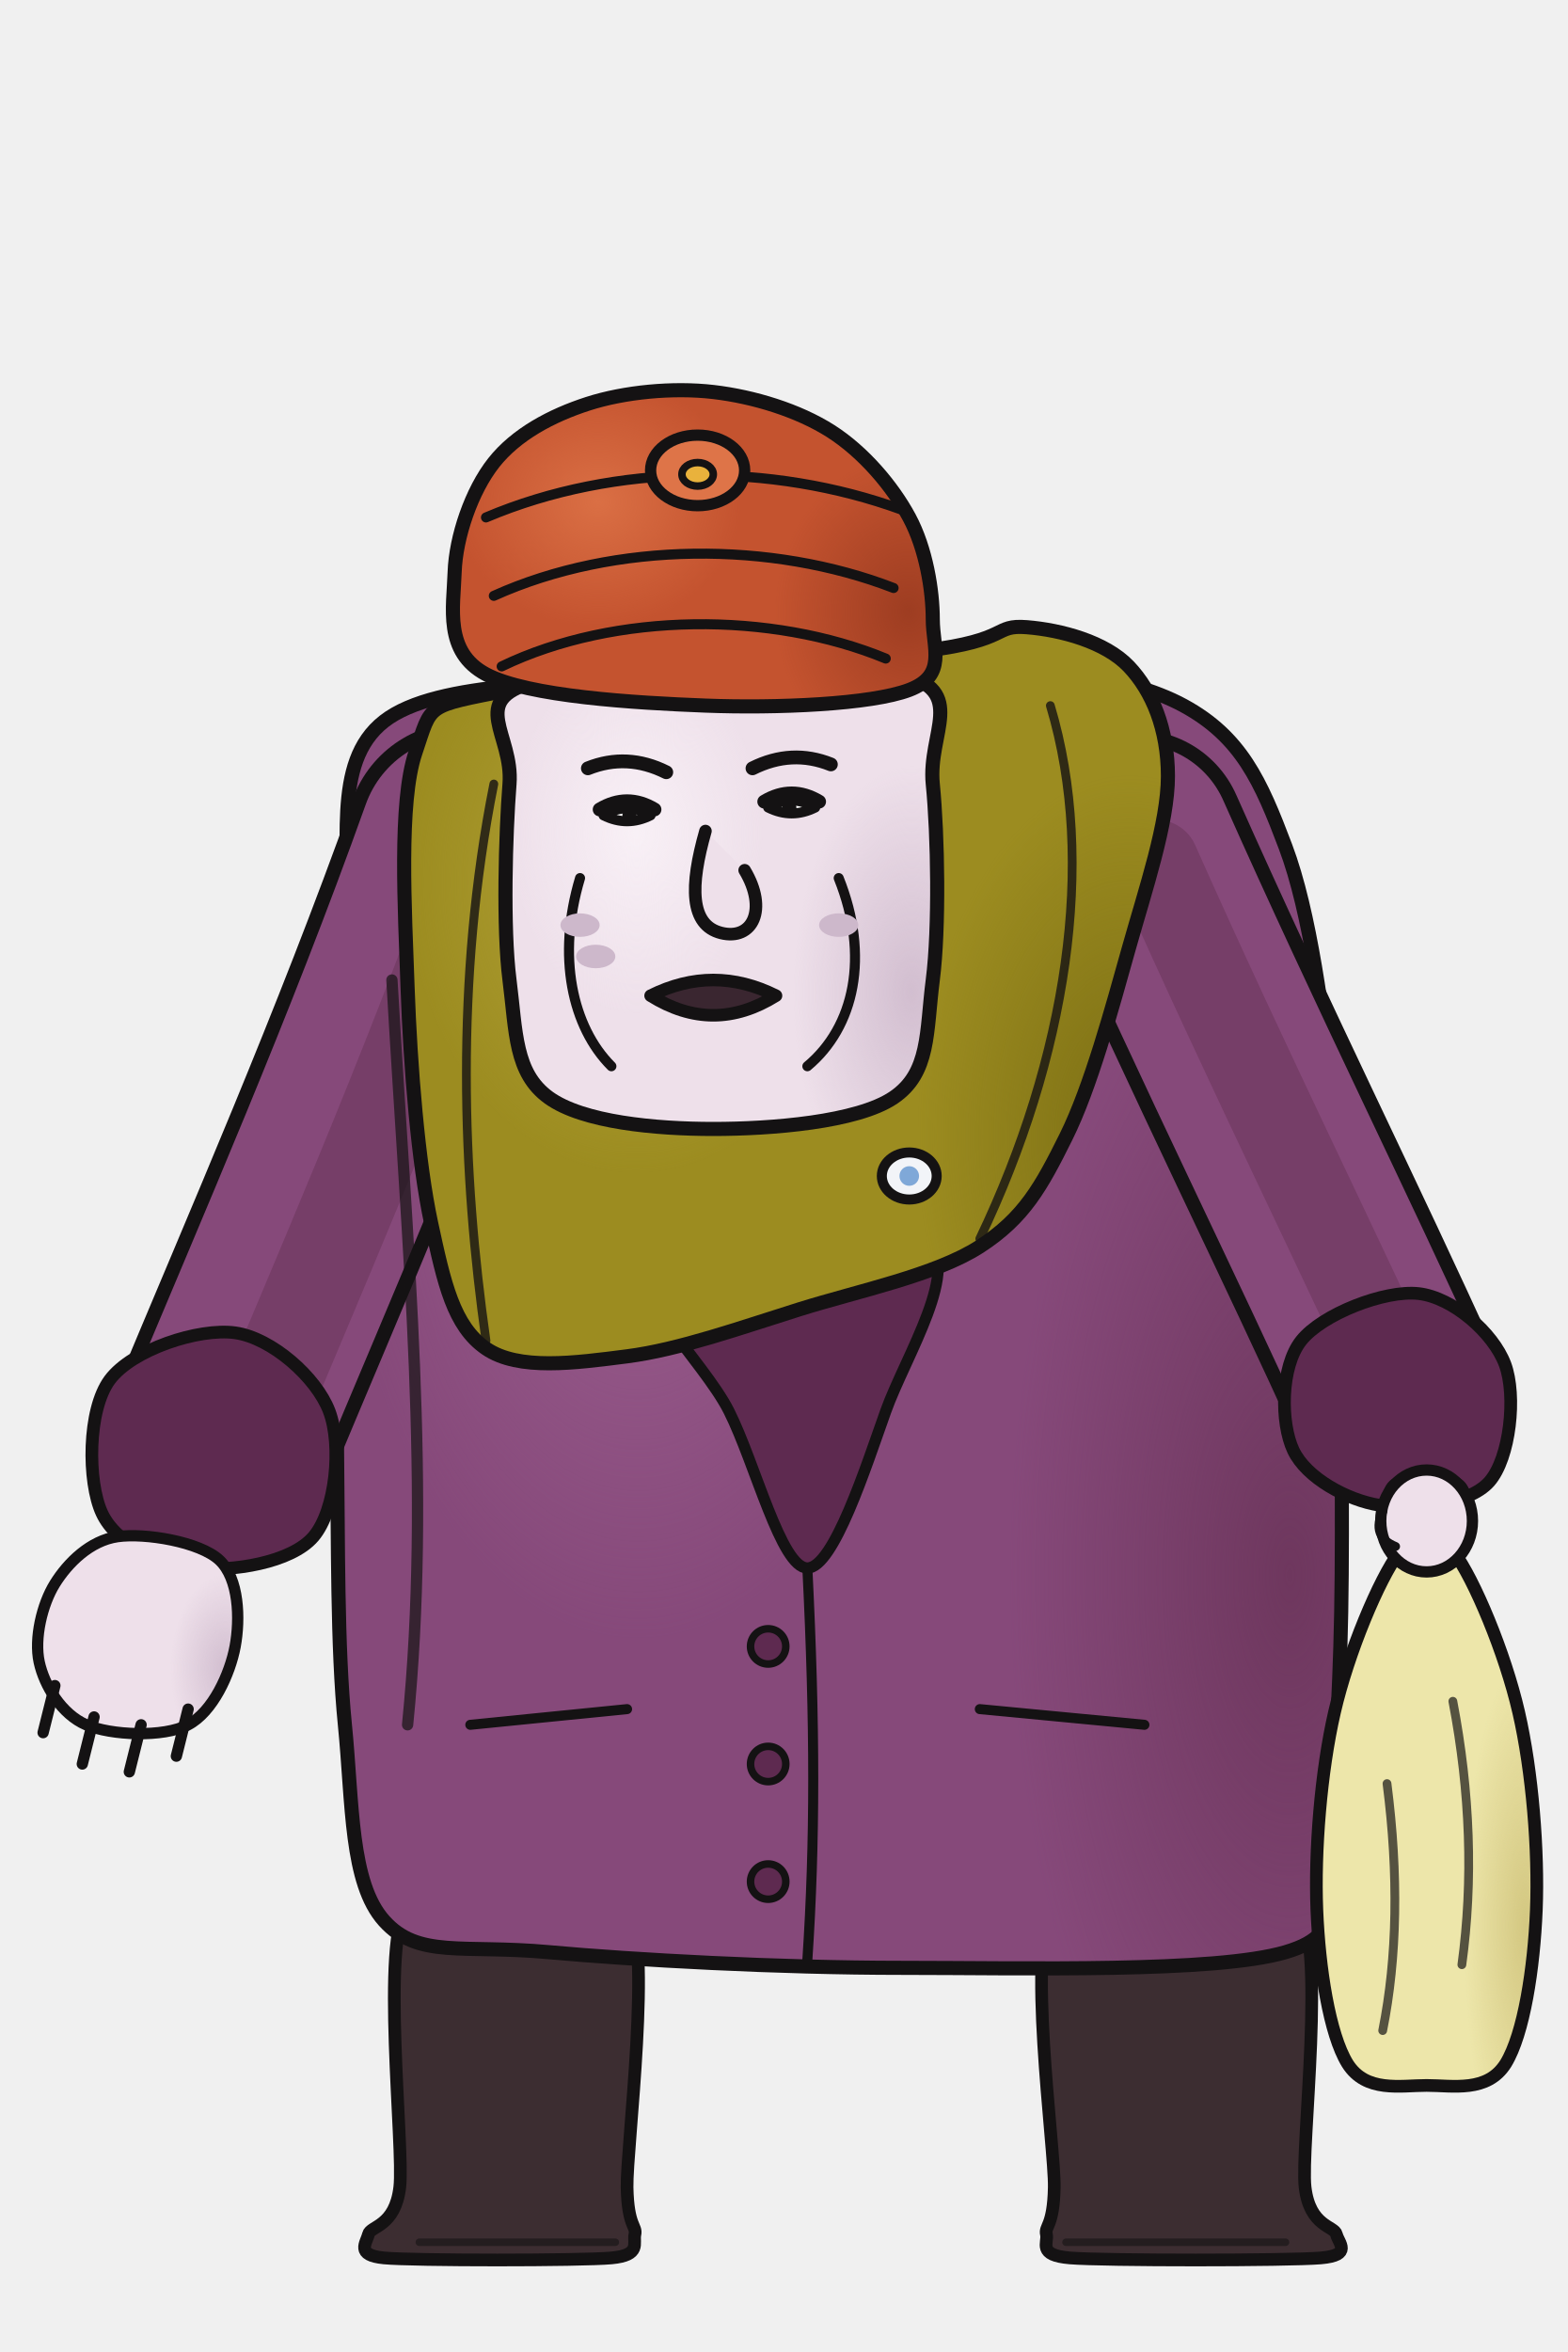
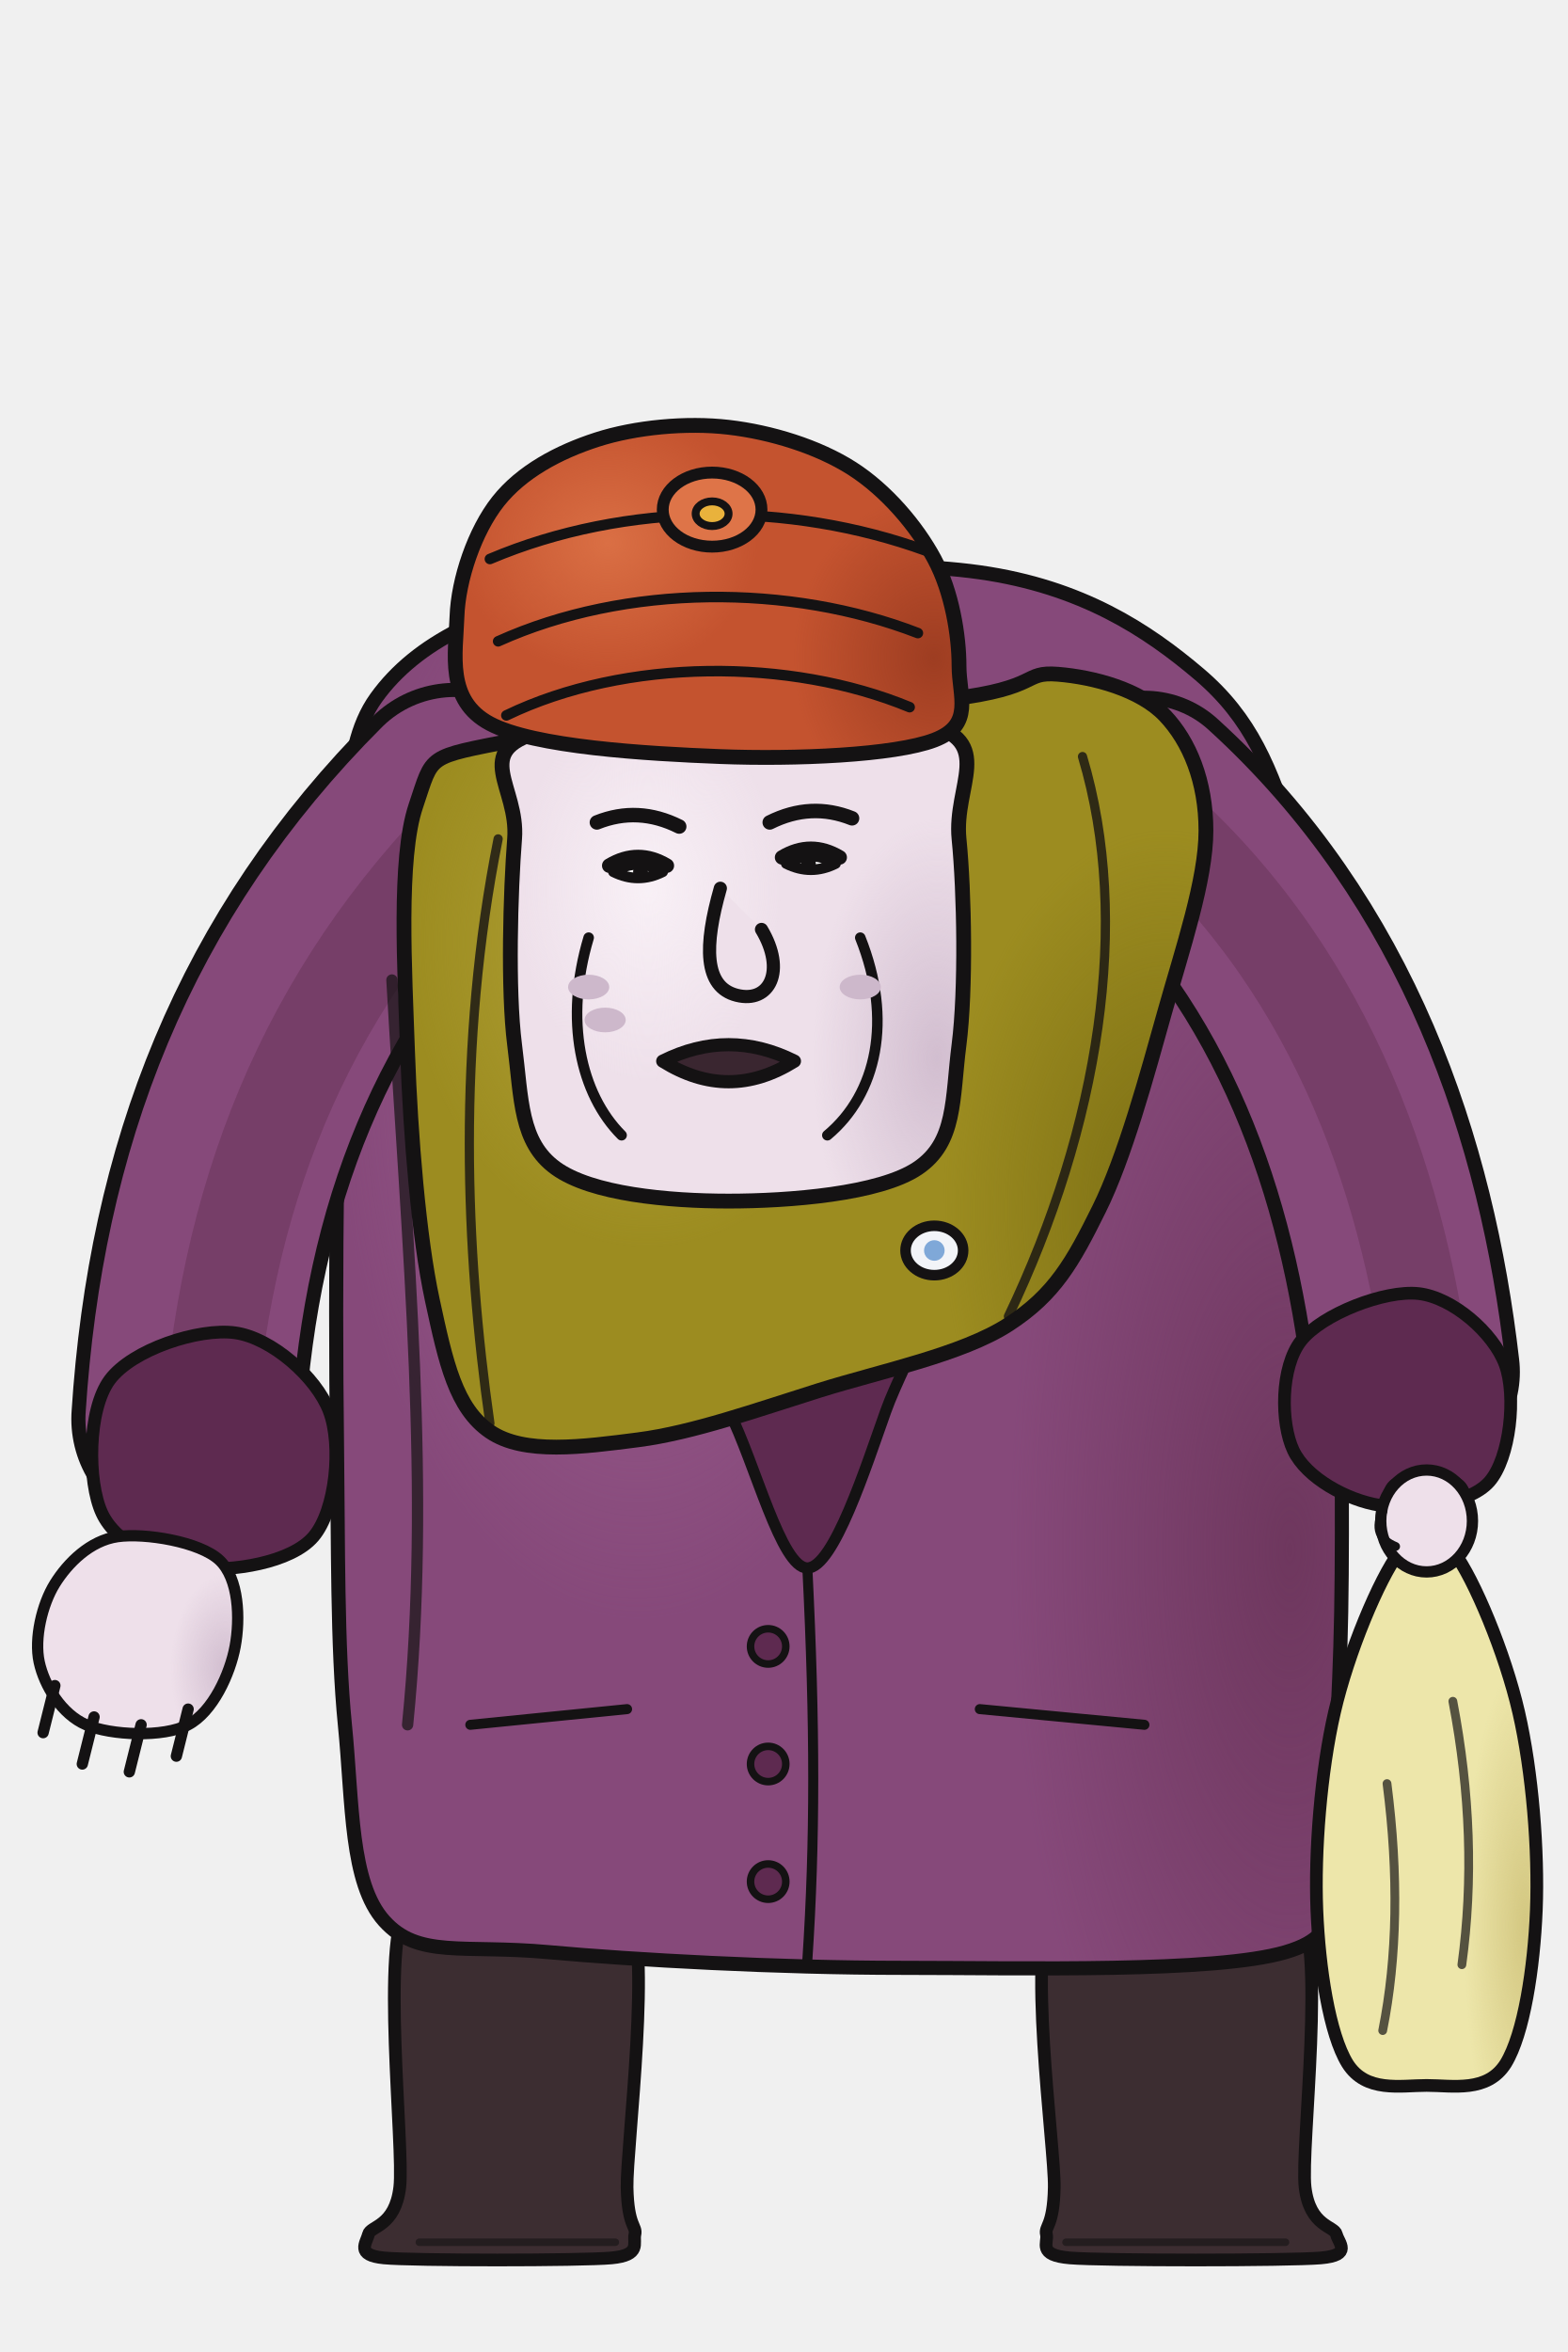
<svg xmlns="http://www.w3.org/2000/svg" width="800" height="1200" viewBox="0 0 400 600">
  <defs>
    <radialGradient id="g1">
      <stop offset="0" stop-color="#9E6192" stop-opacity="0.85" />
      <stop offset="0.0" stop-color="#9E6192" stop-opacity="0.85" />
      <stop offset="1" stop-color="#9E6192" stop-opacity="0" />
    </radialGradient>
    <clipPath id="s1">
-       <path d="M98.0,184.0 C111.7,173.3 146.3,174.7 170.0,172.0 C193.7,169.3 218.0,166.7 240.0,168.0 C262.0,169.3 287.3,172.0 302.0,180.0 C316.7,188.0 321.7,199.3 328.0,216.0 C334.3,232.7 337.7,259.3 340.0,280.0 C342.3,300.7 341.7,316.7 342.0,340.0 C342.3,363.3 342.7,398.3 342.0,420.0 C341.3,441.7 340.3,457.0 338.0,470.0 C335.7,483.0 346.0,492.7 328.0,498.0 C310.0,503.3 261.3,502.0 230.0,502.0 C198.7,502.0 162.0,500.0 140.0,498.0 C118.0,496.0 106.7,499.7 98.0,490.0 C89.3,480.3 90.0,460.0 88.0,440.0 C86.0,420.0 86.3,393.3 86.0,370.0 C85.7,346.7 85.7,322.3 86.0,300.0 C86.3,277.7 86.0,255.3 88.0,236.0 C90.0,216.7 84.3,194.7 98.0,184.0 Z" />
+       <path d="M96.0,178.0 C106.3,163.7 124.3,155.3 150.0,150.0 C175.7,144.7 224.0,142.3 250.0,146.0 C276.0,149.7 292.7,160.7 306.0,172.0 C319.3,183.3 324.3,196.0 330.0,214.0 C335.7,232.0 338.0,259.0 340.0,280.0 C342.0,301.0 341.7,316.7 342.0,340.0 C342.3,363.3 342.7,398.3 342.0,420.0 C341.3,441.7 340.3,457.0 338.0,470.0 C335.7,483.0 346.0,492.7 328.0,498.0 C310.0,503.3 261.3,502.0 230.0,502.0 C198.7,502.0 162.0,500.0 140.0,498.0 C118.0,496.0 106.7,499.7 98.0,490.0 C89.3,480.3 90.0,460.0 88.0,440.0 C86.0,420.0 86.3,393.3 86.0,370.0 C85.7,346.7 85.7,322.3 86.0,300.0 C86.3,277.7 86.3,256.3 88.0,236.0 C89.7,215.7 85.7,192.3 96.0,178.0 Z" />
    </clipPath>
    <radialGradient id="g2">
      <stop offset="0" stop-color="#6A3459" stop-opacity="0.85" />
      <stop offset="0.0" stop-color="#6A3459" stop-opacity="0.85" />
      <stop offset="1" stop-color="#6A3459" stop-opacity="0" />
    </radialGradient>
    <clipPath id="s2">
-       <path d="M98.0,184.0 C111.7,173.3 146.3,174.7 170.0,172.0 C193.7,169.3 218.0,166.7 240.0,168.0 C262.0,169.3 287.3,172.0 302.0,180.0 C316.7,188.0 321.7,199.3 328.0,216.0 C334.3,232.7 337.7,259.3 340.0,280.0 C342.3,300.7 341.7,316.7 342.0,340.0 C342.3,363.3 342.7,398.3 342.0,420.0 C341.3,441.7 340.3,457.0 338.0,470.0 C335.7,483.0 346.0,492.7 328.0,498.0 C310.0,503.3 261.3,502.0 230.0,502.0 C198.7,502.0 162.0,500.0 140.0,498.0 C118.0,496.0 106.7,499.7 98.0,490.0 C89.3,480.3 90.0,460.0 88.0,440.0 C86.0,420.0 86.3,393.3 86.0,370.0 C85.7,346.7 85.7,322.3 86.0,300.0 C86.3,277.7 86.0,255.3 88.0,236.0 C90.0,216.7 84.3,194.7 98.0,184.0 Z" />
+       <path d="M96.0,178.0 C106.3,163.7 124.3,155.3 150.0,150.0 C175.7,144.7 224.0,142.3 250.0,146.0 C276.0,149.7 292.7,160.7 306.0,172.0 C319.3,183.3 324.3,196.0 330.0,214.0 C335.7,232.0 338.0,259.0 340.0,280.0 C342.0,301.0 341.7,316.7 342.0,340.0 C342.3,363.3 342.7,398.3 342.0,420.0 C341.3,441.7 340.3,457.0 338.0,470.0 C335.7,483.0 346.0,492.7 328.0,498.0 C310.0,503.3 261.3,502.0 230.0,502.0 C198.7,502.0 162.0,500.0 140.0,498.0 C118.0,496.0 106.7,499.7 98.0,490.0 C89.3,480.3 90.0,460.0 88.0,440.0 C86.0,420.0 86.3,393.3 86.0,370.0 C85.7,346.7 85.7,322.3 86.0,300.0 C86.3,277.7 86.3,256.3 88.0,236.0 C89.7,215.7 85.7,192.3 96.0,178.0 Z" />
    </clipPath>
    <radialGradient id="g3">
      <stop offset="0" stop-color="#CDB8CB" stop-opacity="0.85" />
      <stop offset="0.0" stop-color="#CDB8CB" stop-opacity="0.85" />
      <stop offset="1" stop-color="#CDB8CB" stop-opacity="0" />
    </radialGradient>
    <clipPath id="s3">
      <path d="M30.0,392.0 C37.0,391.0 51.0,393.3 56.0,398.0 C61.0,402.7 61.3,413.0 60.0,420.0 C58.7,427.0 54.3,436.7 48.0,440.0 C41.7,443.3 28.3,442.7 22.0,440.0 C15.7,437.3 11.3,430.0 10.0,424.0 C8.7,418.0 10.7,409.3 14.0,404.0 C17.3,398.7 23.0,393.0 30.0,392.0 Z" />
    </clipPath>
    <radialGradient id="g4">
      <stop offset="0" stop-color="#CFC27A" stop-opacity="0.85" />
      <stop offset="0.0" stop-color="#CFC27A" stop-opacity="0.85" />
      <stop offset="1" stop-color="#CFC27A" stop-opacity="0" />
    </radialGradient>
    <clipPath id="s4">
      <path d="M357.0,396.0 C362.1,389.2 365.9,389.2 371.0,396.0 C376.1,402.8 384.0,421.6 387.5,436.8 C391.0,452.0 392.6,472.3 392.0,487.2 C391.4,502.1 388.8,518.9 384.2,526.4 C379.5,533.9 370.7,532.0 364.0,532.0 C357.3,532.0 348.5,533.9 343.8,526.4 C339.2,518.9 336.6,502.1 336.0,487.2 C335.4,472.3 337.0,452.0 340.5,436.8 C344.0,421.6 351.9,402.8 357.0,396.0 Z" />
    </clipPath>
    <radialGradient id="g5">
      <stop offset="0" stop-color="#B6A63C" stop-opacity="0.85" />
      <stop offset="0.0" stop-color="#B6A63C" stop-opacity="0.85" />
      <stop offset="1" stop-color="#B6A63C" stop-opacity="0" />
    </radialGradient>
    <clipPath id="s5">
      <path d="M106.0,192.0 C110.3,179.3 108.3,180.3 130.0,176.0 C151.7,171.7 214.0,168.7 236.0,166.0 C258.0,163.3 253.3,159.3 262.0,160.0 C270.7,160.7 282.0,163.7 288.0,170.0 C294.0,176.3 298.0,186.0 298.0,198.0 C298.0,210.0 292.3,226.7 288.0,242.0 C283.7,257.3 278.3,277.3 272.0,290.0 C265.7,302.7 261.3,310.7 250.0,318.0 C238.7,325.3 219.0,329.3 204.0,334.0 C189.0,338.7 173.3,344.3 160.0,346.0 C146.7,347.7 132.3,349.7 124.0,344.0 C115.7,338.3 113.3,327.3 110.0,312.0 C106.7,296.7 104.7,272.0 104.0,252.0 C103.3,232.0 101.7,204.7 106.0,192.0 Z" />
    </clipPath>
    <radialGradient id="g6">
      <stop offset="0" stop-color="#776A12" stop-opacity="0.85" />
      <stop offset="0.0" stop-color="#776A12" stop-opacity="0.85" />
      <stop offset="1" stop-color="#776A12" stop-opacity="0" />
    </radialGradient>
    <clipPath id="s6">
      <path d="M106.0,192.0 C110.3,179.3 108.3,180.3 130.0,176.0 C151.7,171.7 214.0,168.7 236.0,166.0 C258.0,163.3 253.3,159.3 262.0,160.0 C270.7,160.7 282.0,163.7 288.0,170.0 C294.0,176.3 298.0,186.0 298.0,198.0 C298.0,210.0 292.3,226.7 288.0,242.0 C283.7,257.3 278.3,277.3 272.0,290.0 C265.7,302.7 261.3,310.7 250.0,318.0 C238.7,325.3 219.0,329.3 204.0,334.0 C189.0,338.7 173.3,344.3 160.0,346.0 C146.7,347.7 132.3,349.7 124.0,344.0 C115.7,338.3 113.3,327.3 110.0,312.0 C106.7,296.7 104.7,272.0 104.0,252.0 C103.3,232.0 101.7,204.7 106.0,192.0 Z" />
    </clipPath>
    <radialGradient id="g7">
      <stop offset="0" stop-color="#FAF3F8" stop-opacity="0.85" />
      <stop offset="0.0" stop-color="#FAF3F8" stop-opacity="0.85" />
      <stop offset="1" stop-color="#FAF3F8" stop-opacity="0" />
    </radialGradient>
    <clipPath id="s7">
      <path d="M136.0,174.0 C152.7,169.3 213.0,167.7 230.0,172.0 C247.0,176.3 236.7,187.0 238.0,200.0 C239.3,213.0 239.7,236.7 238.0,250.0 C236.3,263.3 237.3,273.7 228.0,280.0 C218.7,286.3 196.7,288.0 182.0,288.0 C167.3,288.0 148.7,286.3 140.0,280.0 C131.3,273.7 131.7,263.3 130.0,250.0 C128.3,236.7 129.0,212.7 130.0,200.0 C131.0,187.3 119.3,178.7 136.0,174.0 Z" />
    </clipPath>
    <radialGradient id="g8">
      <stop offset="0" stop-color="#CDB8CB" stop-opacity="0.85" />
      <stop offset="0.0" stop-color="#CDB8CB" stop-opacity="0.85" />
      <stop offset="1" stop-color="#CDB8CB" stop-opacity="0" />
    </radialGradient>
    <clipPath id="s8">
      <path d="M136.0,174.0 C152.7,169.3 213.0,167.7 230.0,172.0 C247.0,176.3 236.7,187.0 238.0,200.0 C239.3,213.0 239.7,236.7 238.0,250.0 C236.3,263.3 237.3,273.7 228.0,280.0 C218.7,286.3 196.7,288.0 182.0,288.0 C167.3,288.0 148.7,286.3 140.0,280.0 C131.3,273.7 131.7,263.3 130.0,250.0 C128.3,236.7 129.0,212.7 130.0,200.0 C131.0,187.3 119.3,178.7 136.0,174.0 Z" />
    </clipPath>
    <radialGradient id="g9">
      <stop offset="0" stop-color="#DE7448" stop-opacity="0.85" />
      <stop offset="0.0" stop-color="#DE7448" stop-opacity="0.85" />
      <stop offset="1" stop-color="#DE7448" stop-opacity="0" />
    </radialGradient>
    <clipPath id="s9">
      <path d="M124.0,172.0 C113.3,166.3 115.7,155.0 116.0,146.0 C116.3,137.0 120.3,125.2 126.0,118.0 C131.7,110.8 140.7,106.0 150.0,103.0 C159.3,100.0 171.7,98.8 182.0,100.0 C192.3,101.2 203.7,104.7 212.0,110.0 C220.3,115.3 227.7,124.0 232.0,132.0 C236.3,140.0 238.0,150.7 238.0,158.0 C238.0,165.3 241.7,172.3 232.0,176.0 C222.3,179.7 198.0,180.7 180.0,180.0 C162.0,179.3 134.7,177.7 124.0,172.0 Z" />
    </clipPath>
    <radialGradient id="g10">
      <stop offset="0" stop-color="#97391F" stop-opacity="0.85" />
      <stop offset="0.0" stop-color="#97391F" stop-opacity="0.85" />
      <stop offset="1" stop-color="#97391F" stop-opacity="0" />
    </radialGradient>
    <clipPath id="s10">
      <path d="M124.0,172.0 C113.3,166.3 115.7,155.0 116.0,146.0 C116.3,137.0 120.3,125.2 126.0,118.0 C131.7,110.8 140.7,106.0 150.0,103.0 C159.3,100.0 171.7,98.8 182.0,100.0 C192.3,101.2 203.7,104.7 212.0,110.0 C220.3,115.3 227.7,124.0 232.0,132.0 C236.3,140.0 238.0,150.7 238.0,158.0 C238.0,165.3 241.7,172.3 232.0,176.0 C222.3,179.7 198.0,180.7 180.0,180.0 C162.0,179.3 134.7,177.7 124.0,172.0 Z" />
    </clipPath>
  </defs>
  <path d="M104.0,486.0 C111.0,477.4 153.3,477.4 160.0,486.0 C166.7,494.6 159.8,547.9 160.0,558.0 C160.2,568.1 162.5,567.8 162.0,570.0 C161.5,572.2 163.7,575.3 156.0,576.0 C148.3,576.7 105.4,576.7 98.0,576.0 C90.6,575.3 93.5,572.2 94.0,570.0 C94.5,567.8 100.8,568.1 102.0,558.0 C103.2,547.9 97.0,494.6 104.0,486.0 Z" fill="#3C2D31" />
  <path d="M104.0,486.0 C111.0,477.4 153.3,477.4 160.0,486.0 C166.7,494.6 159.8,547.9 160.0,558.0 C160.2,568.1 162.5,567.8 162.0,570.0 C161.5,572.2 163.7,575.3 156.0,576.0 C148.3,576.7 105.4,576.7 98.0,576.0 C90.6,575.3 93.5,572.2 94.0,570.0 C94.5,567.8 100.8,568.1 102.0,558.0 C103.2,547.9 97.0,494.6 104.0,486.0 Z" fill="none" stroke="#141213" stroke-width="3.24" stroke-linejoin="round" stroke-linecap="round" />
  <path d="M107.0,572.0 L157.0,572.0" fill="none" stroke="#141213" stroke-width="1.92" stroke-linejoin="round" stroke-linecap="round" opacity="0.6" />
  <path d="M269.0,486.0 C276.4,477.4 323.3,477.4 331.0,486.0 C338.7,494.6 331.8,547.9 333.0,558.0 C334.2,568.1 340.5,567.8 341.0,570.0 C341.5,572.2 345.2,575.3 337.0,576.0 C328.8,576.7 281.4,576.7 273.0,576.0 C264.6,575.3 267.5,572.2 267.0,570.0 C266.5,567.8 268.8,568.1 269.0,558.0 C269.2,547.9 261.6,494.6 269.0,486.0 Z" fill="#3C2D31" />
  <path d="M269.0,486.0 C276.4,477.4 323.3,477.4 331.0,486.0 C338.7,494.6 331.8,547.9 333.0,558.0 C334.2,568.1 340.5,567.8 341.0,570.0 C341.5,572.2 345.2,575.3 337.0,576.0 C328.8,576.7 281.4,576.7 273.0,576.0 C264.6,575.3 267.5,572.2 267.0,570.0 C266.5,567.8 268.8,568.1 269.0,558.0 C269.2,547.9 261.6,494.6 269.0,486.0 Z" fill="none" stroke="#141213" stroke-width="3.24" stroke-linejoin="round" stroke-linecap="round" />
  <path d="M272.0,572.0 L328.0,572.0" fill="none" stroke="#141213" stroke-width="1.92" stroke-linejoin="round" stroke-linecap="round" opacity="0.6" />
-   <path d="M98.0,184.0 C111.7,173.3 146.3,174.7 170.0,172.0 C193.7,169.3 218.0,166.7 240.0,168.0 C262.0,169.3 287.3,172.0 302.0,180.0 C316.7,188.0 321.7,199.3 328.0,216.0 C334.3,232.7 337.7,259.3 340.0,280.0 C342.3,300.7 341.7,316.7 342.0,340.0 C342.3,363.3 342.7,398.3 342.0,420.0 C341.3,441.7 340.3,457.0 338.0,470.0 C335.7,483.0 346.0,492.7 328.0,498.0 C310.0,503.3 261.3,502.0 230.0,502.0 C198.7,502.0 162.0,500.0 140.0,498.0 C118.0,496.0 106.7,499.7 98.0,490.0 C89.3,480.3 90.0,460.0 88.0,440.0 C86.0,420.0 86.3,393.3 86.0,370.0 C85.7,346.7 85.7,322.3 86.0,300.0 C86.3,277.7 86.0,255.3 88.0,236.0 C90.0,216.7 84.3,194.7 98.0,184.0 Z" fill="#86497A" />
+   <path d="M96.0,178.0 C106.3,163.7 124.3,155.3 150.0,150.0 C175.7,144.7 224.0,142.3 250.0,146.0 C276.0,149.7 292.7,160.7 306.0,172.0 C319.3,183.3 324.3,196.0 330.0,214.0 C335.7,232.0 338.0,259.0 340.0,280.0 C342.0,301.0 341.7,316.7 342.0,340.0 C342.3,363.3 342.7,398.3 342.0,420.0 C341.3,441.7 340.3,457.0 338.0,470.0 C335.7,483.0 346.0,492.7 328.0,498.0 C310.0,503.3 261.3,502.0 230.0,502.0 C198.7,502.0 162.0,500.0 140.0,498.0 C118.0,496.0 106.7,499.7 98.0,490.0 C89.3,480.3 90.0,460.0 88.0,440.0 C86.0,420.0 86.3,393.3 86.0,370.0 C85.7,346.7 85.7,322.3 86.0,300.0 C86.3,277.7 86.3,256.3 88.0,236.0 C89.7,215.7 85.7,192.3 96.0,178.0 Z" fill="#86497A" />
  <g clip-path="url(#s1)">
-     <ellipse cx="162.8" cy="284.9" rx="76.8" ry="133.6" fill="url(#g1)" />
+     <ellipse cx="162.8" cy="270.6" rx="76.8" ry="142.4" fill="url(#g1)" />
  </g>
  <g clip-path="url(#s2)">
-     <ellipse cx="329.2" cy="401.8" rx="71.7" ry="167.0" fill="url(#g2)" />
+     <ellipse cx="329.2" cy="395.2" rx="71.7" ry="178.0" fill="url(#g2)" />
  </g>
-   <path d="M98.0,184.0 C111.7,173.3 146.3,174.7 170.0,172.0 C193.7,169.3 218.0,166.7 240.0,168.0 C262.0,169.3 287.3,172.0 302.0,180.0 C316.7,188.0 321.7,199.3 328.0,216.0 C334.3,232.7 337.7,259.3 340.0,280.0 C342.3,300.7 341.7,316.7 342.0,340.0 C342.3,363.3 342.7,398.3 342.0,420.0 C341.3,441.7 340.3,457.0 338.0,470.0 C335.7,483.0 346.0,492.7 328.0,498.0 C310.0,503.3 261.3,502.0 230.0,502.0 C198.7,502.0 162.0,500.0 140.0,498.0 C118.0,496.0 106.7,499.7 98.0,490.0 C89.3,480.3 90.0,460.0 88.0,440.0 C86.0,420.0 86.3,393.3 86.0,370.0 C85.7,346.7 85.7,322.3 86.0,300.0 C86.3,277.7 86.0,255.3 88.0,236.0 C90.0,216.7 84.3,194.7 98.0,184.0 Z" fill="none" stroke="#141213" stroke-width="3.6" stroke-linejoin="round" stroke-linecap="round" />
-   <path d="M118,214 C98,270 76,320 56,368" fill="none" stroke="#141213" stroke-width="59.6" stroke-linejoin="round" stroke-linecap="round" />
-   <path d="M118,214 C98,270 76,320 56,368" fill="none" stroke="#86497A" stroke-width="52.4" stroke-linejoin="round" stroke-linecap="round" />
-   <path d="M118,214 C98,270 76,320 56,368" fill="none" stroke="#6A3459" stroke-width="23.58" stroke-linejoin="round" stroke-linecap="round" transform="translate(5,6)" opacity="0.55" />
-   <path d="M290,214 C314,268 338,316 356,356" fill="none" stroke="#141213" stroke-width="55.6" stroke-linejoin="round" stroke-linecap="round" />
-   <path d="M290,214 C314,268 338,316 356,356" fill="none" stroke="#86497A" stroke-width="48.4" stroke-linejoin="round" stroke-linecap="round" />
-   <path d="M290,214 C314,268 338,316 356,356" fill="none" stroke="#6A3459" stroke-width="21.78" stroke-linejoin="round" stroke-linecap="round" transform="translate(5,6)" opacity="0.55" />
+   <path d="M96.0,178.0 C106.3,163.7 124.3,155.3 150.0,150.0 C175.7,144.7 224.0,142.3 250.0,146.0 C276.0,149.7 292.7,160.7 306.0,172.0 C319.3,183.3 324.3,196.0 330.0,214.0 C335.7,232.0 338.0,259.0 340.0,280.0 C342.0,301.0 341.7,316.7 342.0,340.0 C342.3,363.3 342.7,398.3 342.0,420.0 C341.3,441.7 340.3,457.0 338.0,470.0 C335.7,483.0 346.0,492.7 328.0,498.0 C310.0,503.3 261.3,502.0 230.0,502.0 C198.7,502.0 162.0,500.0 140.0,498.0 C118.0,496.0 106.7,499.7 98.0,490.0 C89.3,480.3 90.0,460.0 88.0,440.0 C86.0,420.0 86.3,393.3 86.0,370.0 C85.7,346.7 85.7,322.3 86.0,300.0 C86.3,277.7 86.3,256.3 88.0,236.0 C89.7,215.7 85.7,192.3 96.0,178.0 Z" fill="none" stroke="#141213" stroke-width="3.6" stroke-linejoin="round" stroke-linecap="round" />
+   <path d="M116,204 C72,248 52,300 48,362" fill="none" stroke="#141213" stroke-width="59.6" stroke-linejoin="round" stroke-linecap="round" />
+   <path d="M116,204 C72,248 52,300 48,362" fill="none" stroke="#86497A" stroke-width="52.4" stroke-linejoin="round" stroke-linecap="round" />
+   <path d="M116,204 C72,248 52,300 48,362" fill="none" stroke="#6A3459" stroke-width="23.58" stroke-linejoin="round" stroke-linecap="round" transform="translate(5,6)" opacity="0.55" />
+   <path d="M292,204 C336,244 354,298 360,350" fill="none" stroke="#141213" stroke-width="55.6" stroke-linejoin="round" stroke-linecap="round" />
+   <path d="M292,204 C336,244 354,298 360,350" fill="none" stroke="#86497A" stroke-width="48.4" stroke-linejoin="round" stroke-linecap="round" />
+   <path d="M292,204 C336,244 354,298 360,350" fill="none" stroke="#6A3459" stroke-width="21.78" stroke-linejoin="round" stroke-linecap="round" transform="translate(5,6)" opacity="0.55" />
  <path d="M100,250 C104,320 110,380 104,440" fill="none" stroke="#141213" stroke-width="2.88" stroke-linejoin="round" stroke-linecap="round" opacity="0.7" />
  <path d="M28.0,352.0 C33.7,344.3 50.7,338.7 60.0,340.0 C69.3,341.3 80.7,351.3 84.0,360.0 C87.3,368.7 85.7,385.3 80.0,392.0 C74.3,398.7 59.0,401.0 50.0,400.0 C41.0,399.0 29.7,394.0 26.0,386.0 C22.3,378.0 22.3,359.7 28.0,352.0 Z" fill="#5E2A50" />
  <path d="M28.0,352.0 C33.7,344.3 50.7,338.7 60.0,340.0 C69.3,341.3 80.7,351.3 84.0,360.0 C87.3,368.7 85.7,385.3 80.0,392.0 C74.3,398.7 59.0,401.0 50.0,400.0 C41.0,399.0 29.7,394.0 26.0,386.0 C22.3,378.0 22.3,359.7 28.0,352.0 Z" fill="none" stroke="#141213" stroke-width="3.24" stroke-linejoin="round" stroke-linecap="round" />
  <path d="M332.0,342.0 C337.3,335.3 353.3,329.0 362.0,330.0 C370.7,331.0 381.0,340.0 384.0,348.0 C387.0,356.0 385.3,372.0 380.0,378.0 C374.7,384.0 360.3,385.3 352.0,384.0 C343.7,382.7 333.3,377.0 330.0,370.0 C326.7,363.0 326.7,348.7 332.0,342.0 Z" fill="#5E2A50" />
  <path d="M332.0,342.0 C337.3,335.3 353.3,329.0 362.0,330.0 C370.7,331.0 381.0,340.0 384.0,348.0 C387.0,356.0 385.3,372.0 380.0,378.0 C374.7,384.0 360.3,385.3 352.0,384.0 C343.7,382.7 333.3,377.0 330.0,370.0 C326.7,363.0 326.7,348.7 332.0,342.0 Z" fill="none" stroke="#141213" stroke-width="3.24" stroke-linejoin="round" stroke-linecap="round" />
  <path d="M30.0,392.0 C37.0,391.0 51.0,393.3 56.0,398.0 C61.0,402.7 61.3,413.0 60.0,420.0 C58.7,427.0 54.3,436.7 48.0,440.0 C41.7,443.3 28.3,442.7 22.0,440.0 C15.7,437.3 11.3,430.0 10.0,424.0 C8.7,418.0 10.7,409.3 14.0,404.0 C17.3,398.7 23.0,393.0 30.0,392.0 Z" fill="#EEE0EA" />
  <g clip-path="url(#s3)">
    <ellipse cx="57.5" cy="425.6" rx="14.0" ry="24.0" fill="url(#g3)" />
  </g>
  <path d="M30.0,392.0 C37.0,391.0 51.0,393.3 56.0,398.0 C61.0,402.7 61.3,413.0 60.0,420.0 C58.7,427.0 54.3,436.7 48.0,440.0 C41.7,443.3 28.3,442.7 22.0,440.0 C15.7,437.3 11.3,430.0 10.0,424.0 C8.7,418.0 10.7,409.3 14.0,404.0 C17.3,398.7 23.0,393.0 30.0,392.0 Z" fill="none" stroke="#141213" stroke-width="2.88" stroke-linejoin="round" stroke-linecap="round" />
  <path d="M14.0,430 l-3,12" fill="none" stroke="#141213" stroke-width="2.88" stroke-linejoin="round" stroke-linecap="round" />
  <path d="M24.0,438 l-3,12" fill="none" stroke="#141213" stroke-width="2.88" stroke-linejoin="round" stroke-linecap="round" />
  <path d="M36.0,440 l-3,12" fill="none" stroke="#141213" stroke-width="2.88" stroke-linejoin="round" stroke-linecap="round" />
  <path d="M48.0,436 l-3,12" fill="none" stroke="#141213" stroke-width="2.88" stroke-linejoin="round" stroke-linecap="round" />
  <path d="M357.0,396.0 C362.1,389.2 365.9,389.2 371.0,396.0 C376.1,402.8 384.0,421.6 387.5,436.8 C391.0,452.0 392.6,472.3 392.0,487.2 C391.4,502.1 388.8,518.9 384.2,526.4 C379.5,533.9 370.7,532.0 364.0,532.0 C357.3,532.0 348.5,533.9 343.8,526.4 C339.2,518.9 336.6,502.1 336.0,487.2 C335.4,472.3 337.0,452.0 340.5,436.8 C344.0,421.6 351.9,402.8 357.0,396.0 Z" fill="#EDE6AA" />
  <g clip-path="url(#s4)">
    <ellipse cx="389.2" cy="491.2" rx="15.7" ry="68.0" fill="url(#g4)" />
  </g>
  <path d="M357.0,396.0 C362.1,389.2 365.9,389.2 371.0,396.0 C376.1,402.8 384.0,421.6 387.5,436.8 C391.0,452.0 392.6,472.3 392.0,487.2 C391.4,502.1 388.8,518.9 384.2,526.4 C379.5,533.9 370.7,532.0 364.0,532.0 C357.3,532.0 348.5,533.9 343.8,526.4 C339.2,518.9 336.6,502.1 336.0,487.2 C335.4,472.3 337.0,452.0 340.5,436.8 C344.0,421.6 351.9,402.8 357.0,396.0 Z" fill="none" stroke="#141213" stroke-width="3.24" stroke-linejoin="round" stroke-linecap="round" />
  <path d="M353.9,455.0 Q358.4,490.0 352.8,518.0" fill="none" stroke="#141213" stroke-width="2.24" stroke-linejoin="round" stroke-linecap="round" opacity="0.7" />
  <path d="M370.7,434.0 Q377.4,469.0 373.0,501.2" fill="none" stroke="#141213" stroke-width="2.24" stroke-linejoin="round" stroke-linecap="round" opacity="0.7" />
  <path d="M361.0,394.0 C352.0,386.0 352.0,376.0 361.0,378.0 Z" fill="#EDE6AA" stroke="#141213" stroke-width="2.88" stroke-linejoin="round" stroke-linecap="round" />
  <path d="M367.0,394.0 C376.0,386.0 376.0,376.0 367.0,378.0 Z" fill="#EDE6AA" stroke="#141213" stroke-width="2.88" stroke-linejoin="round" stroke-linecap="round" />
  <ellipse cx="364.0" cy="388.0" rx="11.7" ry="13.0" fill="#EEE0EA" stroke="#141213" stroke-width="2.88" />
  <path d="M352.9,385.4 q-3.2,6.5 3.2,9.1" fill="none" stroke="#141213" stroke-width="2.24" stroke-linejoin="round" stroke-linecap="round" />
  <path d="M166.0,320.0 C174.3,312.7 226.0,309.3 236.0,316.0 C246.0,322.7 231.0,346.0 226.0,360.0 C221.0,374.0 212.7,400.0 206.0,400.0 C199.3,400.0 192.7,373.3 186.0,360.0 C179.3,346.7 157.7,327.3 166.0,320.0 Z" fill="#5E2A50" />
  <path d="M166.0,320.0 C174.3,312.7 226.0,309.3 236.0,316.0 C246.0,322.7 231.0,346.0 226.0,360.0 C221.0,374.0 212.7,400.0 206.0,400.0 C199.3,400.0 192.7,373.3 186.0,360.0 C179.3,346.7 157.7,327.3 166.0,320.0 Z" fill="none" stroke="#141213" stroke-width="2.88" stroke-linejoin="round" stroke-linecap="round" />
  <path d="M206,400 C208,440 208,470 206,500" fill="none" stroke="#141213" stroke-width="2.56" stroke-linejoin="round" stroke-linecap="round" />
  <ellipse cx="196.0" cy="420.0" rx="4.5" ry="4.5" fill="#5E2A50" stroke="#141213" stroke-width="1.92" />
  <ellipse cx="196.0" cy="450.0" rx="4.5" ry="4.5" fill="#5E2A50" stroke="#141213" stroke-width="1.92" />
  <ellipse cx="196.0" cy="480.0" rx="4.5" ry="4.5" fill="#5E2A50" stroke="#141213" stroke-width="1.92" />
  <path d="M120,440 L160,436 M250,436 L292,440" fill="none" stroke="#141213" stroke-width="2.56" stroke-linejoin="round" stroke-linecap="round" />
-   <path d="M106.0,192.0 C110.3,179.3 108.3,180.3 130.0,176.0 C151.7,171.7 214.0,168.7 236.0,166.0 C258.0,163.3 253.3,159.3 262.0,160.0 C270.7,160.7 282.0,163.7 288.0,170.0 C294.0,176.3 298.0,186.0 298.0,198.0 C298.0,210.0 292.3,226.7 288.0,242.0 C283.7,257.3 278.3,277.3 272.0,290.0 C265.7,302.7 261.3,310.7 250.0,318.0 C238.7,325.3 219.0,329.3 204.0,334.0 C189.0,338.7 173.3,344.3 160.0,346.0 C146.7,347.7 132.3,349.7 124.0,344.0 C115.7,338.3 113.3,327.3 110.0,312.0 C106.7,296.7 104.7,272.0 104.0,252.0 C103.3,232.0 101.7,204.7 106.0,192.0 Z" fill="#9C8C20" />
-   <g clip-path="url(#s5)">
-     <ellipse cx="162.2" cy="225.1" rx="58.2" ry="74.4" fill="url(#g5)" />
+   <g transform="translate(4,16) translate(184,240) scale(1.05) translate(-184,-240)">
+     <path d="M106.0,192.0 C110.3,179.3 108.3,180.3 130.0,176.0 C151.7,171.7 214.0,168.7 236.0,166.0 C258.0,163.3 253.3,159.3 262.0,160.0 C270.7,160.7 282.0,163.7 288.0,170.0 C294.0,176.3 298.0,186.0 298.0,198.0 C298.0,210.0 292.3,226.7 288.0,242.0 C283.7,257.3 278.3,277.3 272.0,290.0 C265.7,302.7 261.3,310.7 250.0,318.0 C238.7,325.3 219.0,329.3 204.0,334.0 C189.0,338.7 173.3,344.3 160.0,346.0 C146.7,347.7 132.3,349.7 124.0,344.0 C115.7,338.3 113.3,327.3 110.0,312.0 C106.7,296.7 104.7,272.0 104.0,252.0 C103.3,232.0 101.7,204.7 106.0,192.0 Z" fill="#9C8C20" />
+     <g clip-path="url(#s5)">
+       <ellipse cx="162.2" cy="225.1" rx="58.2" ry="74.4" fill="url(#g5)" />
+     </g>
+     <g clip-path="url(#s6)">
+       <ellipse cx="288.3" cy="290.2" rx="54.3" ry="93.0" fill="url(#g6)" />
+     </g>
+     <path d="M106.0,192.0 C110.3,179.3 108.3,180.3 130.0,176.0 C151.7,171.7 214.0,168.7 236.0,166.0 C258.0,163.3 253.3,159.3 262.0,160.0 C270.7,160.7 282.0,163.7 288.0,170.0 C294.0,176.3 298.0,186.0 298.0,198.0 C298.0,210.0 292.3,226.7 288.0,242.0 C283.7,257.3 278.3,277.3 272.0,290.0 C265.7,302.7 261.3,310.7 250.0,318.0 C238.7,325.3 219.0,329.3 204.0,334.0 C189.0,338.7 173.3,344.3 160.0,346.0 C146.7,347.7 132.3,349.7 124.0,344.0 C115.7,338.3 113.3,327.3 110.0,312.0 C106.7,296.7 104.7,272.0 104.0,252.0 C103.3,232.0 101.7,204.7 106.0,192.0 Z" fill="none" stroke="#141213" stroke-width="3.6" stroke-linejoin="round" stroke-linecap="round" />
+     <path d="M124,342 C118,300 116,250 126,200 M268,180 C280,220 272,270 250,316" fill="none" stroke="#141213" stroke-width="2.24" stroke-linejoin="round" stroke-linecap="round" opacity="0.8" />
+     <path d="M136.0,174.0 C152.7,169.3 213.0,167.7 230.0,172.0 C247.0,176.3 236.7,187.0 238.0,200.0 C239.3,213.0 239.7,236.7 238.0,250.0 C236.3,263.3 237.3,273.7 228.0,280.0 C218.7,286.3 196.7,288.0 182.0,288.0 C167.3,288.0 148.7,286.3 140.0,280.0 C131.3,273.7 131.7,263.3 130.0,250.0 C128.3,236.7 129.0,212.7 130.0,200.0 C131.0,187.3 119.3,178.7 136.0,174.0 Z" fill="#EEE0EA" />
+     <g clip-path="url(#s7)">
+       <ellipse cx="162.4" cy="212.6" rx="32.4" ry="46.4" fill="url(#g7)" />
+     </g>
+     <g clip-path="url(#s8)">
+       <ellipse cx="232.6" cy="253.2" rx="30.2" ry="58.0" fill="url(#g8)" />
+     </g>
+     <path d="M136.0,174.0 C152.7,169.3 213.0,167.7 230.0,172.0 C247.0,176.3 236.7,187.0 238.0,200.0 C239.3,213.0 239.7,236.7 238.0,250.0 C236.3,263.3 237.3,273.7 228.0,280.0 C218.7,286.3 196.7,288.0 182.0,288.0 C167.3,288.0 148.7,286.3 140.0,280.0 C131.3,273.7 131.7,263.3 130.0,250.0 C128.3,236.7 129.0,212.7 130.0,200.0 C131.0,187.3 119.3,178.7 136.0,174.0 Z" fill="none" stroke="#141213" stroke-width="3.6" stroke-linejoin="round" stroke-linecap="round" />
+     <path d="M154,208 Q160,204.4 166,208 Q160,211.0 154,208 Z" fill="#FFFFFF" stroke="#141213" stroke-width="2.56" stroke-linejoin="round" stroke-linecap="round" />
+     <ellipse cx="160.6" cy="208.0" rx="1.8" ry="1.8" fill="#141213" />
+     <path d="M153.0,206.5 Q160,202.3 167.0,206.5" fill="none" stroke="#141213" stroke-width="3.52" stroke-linejoin="round" stroke-linecap="round" />
+     <path d="M196,206 Q202,202.4 208,206 Q202,209.0 196,206 Z" fill="#FFFFFF" stroke="#141213" stroke-width="2.56" stroke-linejoin="round" stroke-linecap="round" />
+     <ellipse cx="201.4" cy="206.0" rx="1.8" ry="1.8" fill="#141213" />
+     <path d="M195.0,204.5 Q202,200.3 209.0,204.5" fill="none" stroke="#141213" stroke-width="3.52" stroke-linejoin="round" stroke-linecap="round" />
+     <path d="M150,196 Q160,192 170,197 M192,196 Q202,191 212,195" fill="none" stroke="#141213" stroke-width="3.52" stroke-linejoin="round" stroke-linecap="round" />
+     <path d="M180,212 C176,226 176,236 184,238 C192,240 196,232 190,222" fill="#EEE0EA" stroke="#141213" stroke-width="3.2" stroke-linejoin="round" stroke-linecap="round" />
+     <path d="M166,254 Q182,246 198,254 Q182,264 166,254 Z" fill="#3A2630" stroke="#141213" stroke-width="3.2" stroke-linejoin="round" stroke-linecap="round" />
+     <path d="M148,224 C142,244 146,262 156,272 M214,224 C222,244 218,262 206,272" fill="none" stroke="#141213" stroke-width="2.56" stroke-linejoin="round" stroke-linecap="round" />
+     <ellipse cx="148.0" cy="236.0" rx="5.0" ry="3.0" fill="#CDB8CB" />
+     <ellipse cx="214.0" cy="236.0" rx="5.0" ry="3.0" fill="#CDB8CB" />
+     <ellipse cx="152.0" cy="244.0" rx="5.0" ry="3.0" fill="#CDB8CB" />
+     <ellipse cx="232.0" cy="300.0" rx="7.0" ry="6.0" fill="#F2F4F8" stroke="#141213" stroke-width="2.56" />
+     <ellipse cx="232.0" cy="300.0" rx="2.5" ry="2.5" fill="#7FA8D8" />
+     <path d="M124.0,172.0 C113.3,166.3 115.7,155.0 116.0,146.0 C116.3,137.0 120.3,125.2 126.0,118.0 C131.7,110.8 140.7,106.0 150.0,103.0 C159.3,100.0 171.7,98.8 182.0,100.0 C192.3,101.2 203.7,104.7 212.0,110.0 C220.3,115.3 227.7,124.0 232.0,132.0 C236.3,140.0 238.0,150.7 238.0,158.0 C238.0,165.3 241.7,172.3 232.0,176.0 C222.3,179.7 198.0,180.7 180.0,180.0 C162.0,179.3 134.7,177.7 124.0,172.0 Z" fill="#C4532F" />
+     <g clip-path="url(#s9)">
+       <ellipse cx="152.6" cy="128.0" rx="36.6" ry="32.0" fill="url(#g9)" />
+     </g>
+     <g clip-path="url(#s10)">
+       <ellipse cx="231.9" cy="156.0" rx="34.2" ry="40.0" fill="url(#g10)" />
+     </g>
+     <path d="M124.0,172.0 C113.3,166.3 115.7,155.0 116.0,146.0 C116.3,137.0 120.3,125.2 126.0,118.0 C131.7,110.8 140.7,106.0 150.0,103.0 C159.3,100.0 171.7,98.8 182.0,100.0 C192.3,101.2 203.7,104.7 212.0,110.0 C220.3,115.3 227.7,124.0 232.0,132.0 C236.3,140.0 238.0,150.7 238.0,158.0 C238.0,165.3 241.7,172.3 232.0,176.0 C222.3,179.7 198.0,180.7 180.0,180.0 C162.0,179.3 134.7,177.7 124.0,172.0 Z" fill="none" stroke="#141213" stroke-width="3.6" stroke-linejoin="round" stroke-linecap="round" />
+     <path d="M124,132 C157.0,118 197.0,118 230,130" fill="none" stroke="#141213" stroke-width="2.56" stroke-linejoin="round" stroke-linecap="round" />
+     <path d="M126,152 C157.0,138 197.0,138 228,150" fill="none" stroke="#141213" stroke-width="2.56" stroke-linejoin="round" stroke-linecap="round" />
+     <path d="M128,170 C157.0,156 197.0,156 226,168" fill="none" stroke="#141213" stroke-width="2.56" stroke-linejoin="round" stroke-linecap="round" />
+     <ellipse cx="178.0" cy="120.0" rx="12.0" ry="9.0" fill="#DE7448" stroke="#141213" stroke-width="2.88" />
+     <ellipse cx="178.0" cy="121.0" rx="4.0" ry="3.0" fill="#E9B23C" stroke="#141213" stroke-width="1.92" />
  </g>
-   <g clip-path="url(#s6)">
-     <ellipse cx="288.3" cy="290.2" rx="54.3" ry="93.0" fill="url(#g6)" />
-   </g>
-   <path d="M106.0,192.0 C110.3,179.3 108.3,180.3 130.0,176.0 C151.7,171.7 214.0,168.7 236.0,166.0 C258.0,163.3 253.3,159.3 262.0,160.0 C270.7,160.7 282.0,163.7 288.0,170.0 C294.0,176.3 298.0,186.0 298.0,198.0 C298.0,210.0 292.3,226.7 288.0,242.0 C283.7,257.3 278.3,277.3 272.0,290.0 C265.7,302.7 261.3,310.7 250.0,318.0 C238.7,325.3 219.0,329.3 204.0,334.0 C189.0,338.7 173.3,344.3 160.0,346.0 C146.7,347.7 132.3,349.7 124.0,344.0 C115.7,338.3 113.3,327.3 110.0,312.0 C106.7,296.7 104.7,272.0 104.0,252.0 C103.3,232.0 101.7,204.7 106.0,192.0 Z" fill="none" stroke="#141213" stroke-width="3.6" stroke-linejoin="round" stroke-linecap="round" />
-   <path d="M124,342 C118,300 116,250 126,200 M268,180 C280,220 272,270 250,316" fill="none" stroke="#141213" stroke-width="2.24" stroke-linejoin="round" stroke-linecap="round" opacity="0.8" />
-   <path d="M136.0,174.0 C152.7,169.3 213.0,167.7 230.0,172.0 C247.0,176.3 236.7,187.0 238.0,200.0 C239.3,213.0 239.7,236.7 238.0,250.0 C236.3,263.3 237.3,273.7 228.0,280.0 C218.7,286.3 196.7,288.0 182.0,288.0 C167.3,288.0 148.7,286.3 140.0,280.0 C131.3,273.7 131.7,263.3 130.0,250.0 C128.3,236.7 129.0,212.7 130.0,200.0 C131.0,187.3 119.3,178.7 136.0,174.0 Z" fill="#EEE0EA" />
-   <g clip-path="url(#s7)">
-     <ellipse cx="162.4" cy="212.6" rx="32.4" ry="46.4" fill="url(#g7)" />
-   </g>
-   <g clip-path="url(#s8)">
-     <ellipse cx="232.6" cy="253.2" rx="30.2" ry="58.0" fill="url(#g8)" />
-   </g>
-   <path d="M136.0,174.0 C152.7,169.3 213.0,167.7 230.0,172.0 C247.0,176.3 236.7,187.0 238.0,200.0 C239.3,213.0 239.7,236.7 238.0,250.0 C236.3,263.3 237.3,273.7 228.0,280.0 C218.7,286.3 196.7,288.0 182.0,288.0 C167.3,288.0 148.7,286.3 140.0,280.0 C131.3,273.7 131.7,263.3 130.0,250.0 C128.3,236.7 129.0,212.7 130.0,200.0 C131.0,187.3 119.3,178.7 136.0,174.0 Z" fill="none" stroke="#141213" stroke-width="3.6" stroke-linejoin="round" stroke-linecap="round" />
-   <path d="M154,208 Q160,204.4 166,208 Q160,211.0 154,208 Z" fill="#FFFFFF" stroke="#141213" stroke-width="2.56" stroke-linejoin="round" stroke-linecap="round" />
-   <ellipse cx="160.6" cy="208.0" rx="1.8" ry="1.8" fill="#141213" />
-   <path d="M153.0,206.5 Q160,202.3 167.0,206.5" fill="none" stroke="#141213" stroke-width="3.52" stroke-linejoin="round" stroke-linecap="round" />
-   <path d="M196,206 Q202,202.4 208,206 Q202,209.0 196,206 Z" fill="#FFFFFF" stroke="#141213" stroke-width="2.56" stroke-linejoin="round" stroke-linecap="round" />
-   <ellipse cx="201.4" cy="206.0" rx="1.8" ry="1.8" fill="#141213" />
-   <path d="M195.0,204.5 Q202,200.3 209.0,204.5" fill="none" stroke="#141213" stroke-width="3.52" stroke-linejoin="round" stroke-linecap="round" />
-   <path d="M150,196 Q160,192 170,197 M192,196 Q202,191 212,195" fill="none" stroke="#141213" stroke-width="3.52" stroke-linejoin="round" stroke-linecap="round" />
-   <path d="M180,212 C176,226 176,236 184,238 C192,240 196,232 190,222" fill="#EEE0EA" stroke="#141213" stroke-width="3.2" stroke-linejoin="round" stroke-linecap="round" />
-   <path d="M166,254 Q182,246 198,254 Q182,264 166,254 Z" fill="#3A2630" stroke="#141213" stroke-width="3.2" stroke-linejoin="round" stroke-linecap="round" />
-   <path d="M148,224 C142,244 146,262 156,272 M214,224 C222,244 218,262 206,272" fill="none" stroke="#141213" stroke-width="2.56" stroke-linejoin="round" stroke-linecap="round" />
-   <ellipse cx="148.0" cy="236.0" rx="5.0" ry="3.0" fill="#CDB8CB" />
-   <ellipse cx="214.0" cy="236.0" rx="5.0" ry="3.0" fill="#CDB8CB" />
-   <ellipse cx="152.0" cy="244.0" rx="5.0" ry="3.0" fill="#CDB8CB" />
-   <ellipse cx="232.0" cy="300.0" rx="7.0" ry="6.0" fill="#F2F4F8" stroke="#141213" stroke-width="2.56" />
-   <ellipse cx="232.0" cy="300.0" rx="2.5" ry="2.5" fill="#7FA8D8" />
-   <path d="M124.0,172.0 C113.3,166.3 115.7,155.0 116.0,146.0 C116.3,137.0 120.3,125.2 126.0,118.0 C131.7,110.8 140.7,106.0 150.0,103.0 C159.3,100.0 171.7,98.8 182.0,100.0 C192.3,101.2 203.7,104.7 212.0,110.0 C220.3,115.3 227.7,124.0 232.0,132.0 C236.3,140.0 238.0,150.7 238.0,158.0 C238.0,165.3 241.7,172.3 232.0,176.0 C222.3,179.7 198.0,180.7 180.0,180.0 C162.0,179.3 134.7,177.7 124.0,172.0 Z" fill="#C4532F" />
-   <g clip-path="url(#s9)">
-     <ellipse cx="152.6" cy="128.0" rx="36.6" ry="32.0" fill="url(#g9)" />
-   </g>
-   <g clip-path="url(#s10)">
-     <ellipse cx="231.9" cy="156.0" rx="34.2" ry="40.0" fill="url(#g10)" />
-   </g>
-   <path d="M124.0,172.0 C113.3,166.3 115.7,155.0 116.0,146.0 C116.3,137.0 120.3,125.2 126.0,118.0 C131.7,110.8 140.7,106.0 150.0,103.0 C159.3,100.0 171.7,98.8 182.0,100.0 C192.3,101.2 203.7,104.7 212.0,110.0 C220.3,115.3 227.7,124.0 232.0,132.0 C236.3,140.0 238.0,150.7 238.0,158.0 C238.0,165.3 241.7,172.3 232.0,176.0 C222.3,179.7 198.0,180.7 180.0,180.0 C162.0,179.3 134.7,177.7 124.0,172.0 Z" fill="none" stroke="#141213" stroke-width="3.6" stroke-linejoin="round" stroke-linecap="round" />
-   <path d="M124,132 C157.0,118 197.0,118 230,130" fill="none" stroke="#141213" stroke-width="2.56" stroke-linejoin="round" stroke-linecap="round" />
-   <path d="M126,152 C157.0,138 197.0,138 228,150" fill="none" stroke="#141213" stroke-width="2.56" stroke-linejoin="round" stroke-linecap="round" />
-   <path d="M128,170 C157.0,156 197.0,156 226,168" fill="none" stroke="#141213" stroke-width="2.56" stroke-linejoin="round" stroke-linecap="round" />
-   <ellipse cx="178.0" cy="120.0" rx="12.0" ry="9.0" fill="#DE7448" stroke="#141213" stroke-width="2.88" />
-   <ellipse cx="178.0" cy="121.0" rx="4.0" ry="3.0" fill="#E9B23C" stroke="#141213" stroke-width="1.92" />
</svg>
